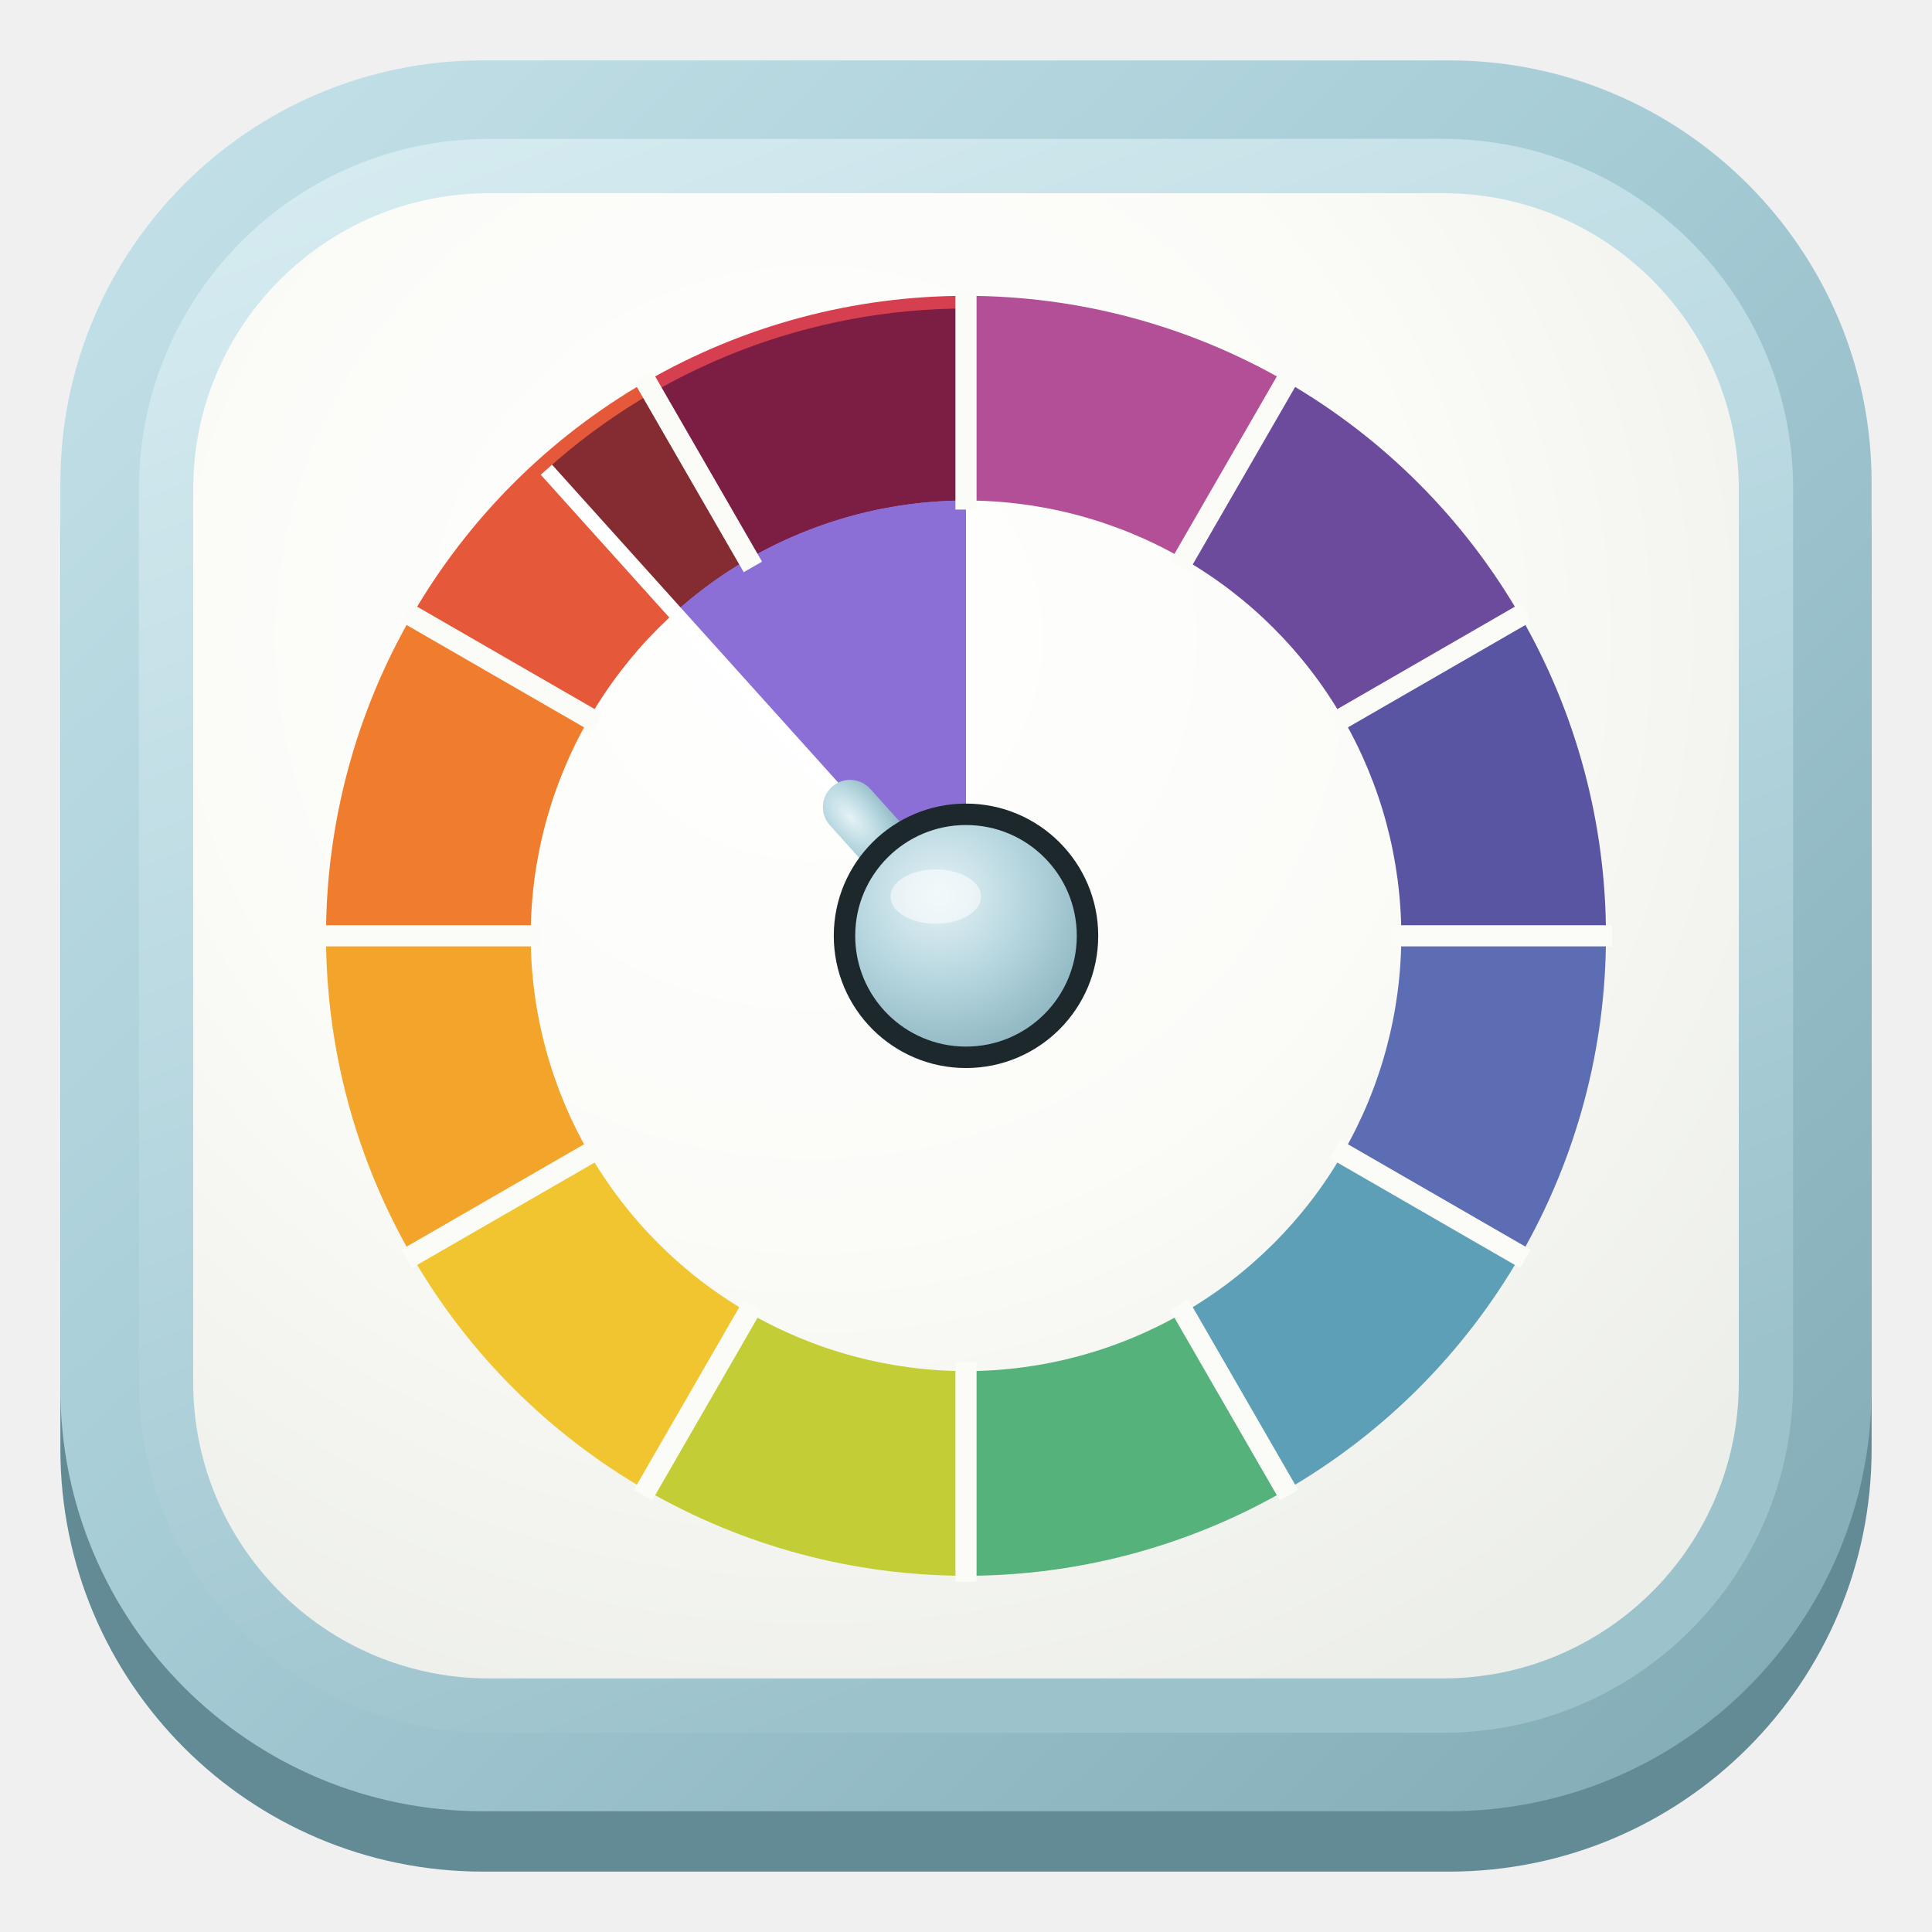
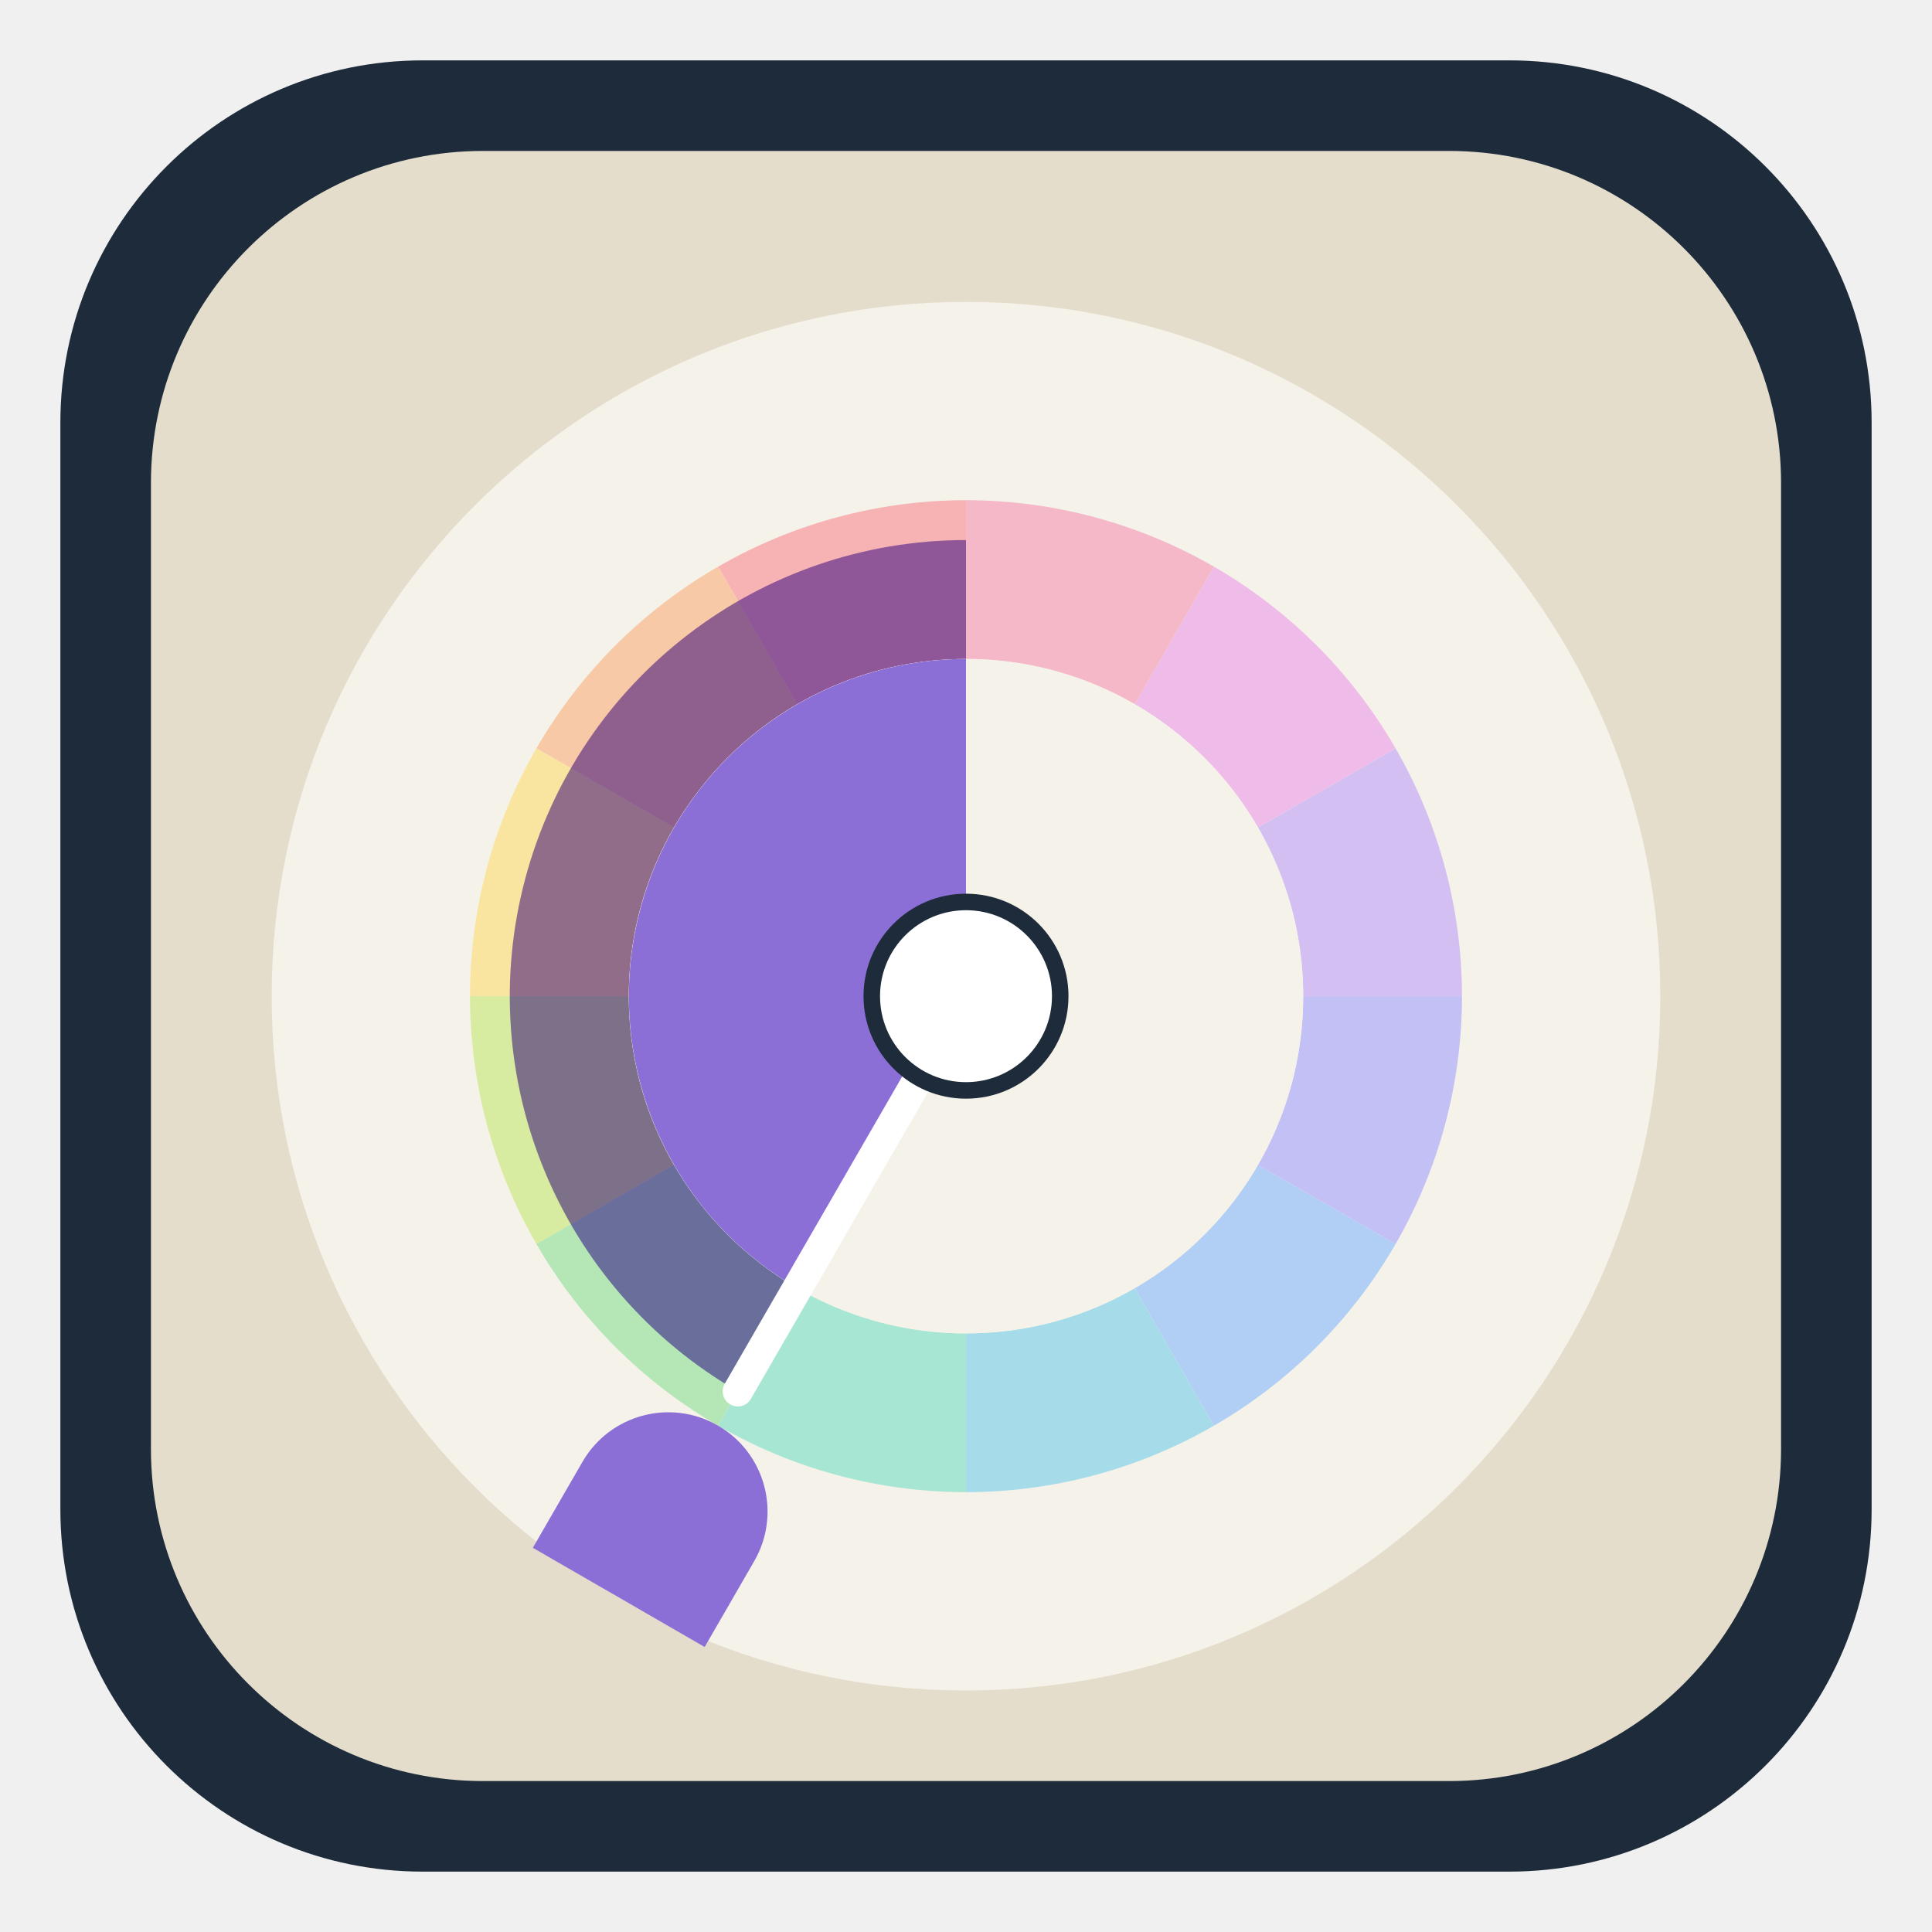
<svg xmlns="http://www.w3.org/2000/svg" viewBox="0 0 64 64">
-   <defs>
-     <linearGradient id="bumper" x1="0" y1="0" x2="1" y2="1">
-       <stop offset="0" stop-color="#c6e2e9" />
-       <stop offset=".45" stop-color="#a6ccd6" />
-       <stop offset="1" stop-color="#7fa9b4" />
-     </linearGradient>
-     <linearGradient id="bezel" x1="0" y1="0" x2=".4" y2="1">
-       <stop offset="0" stop-color="#d8edf2" />
-       <stop offset=".6" stop-color="#b4d5de" />
-       <stop offset="1" stop-color="#9cc2cc" />
-     </linearGradient>
-     <radialGradient id="face" cx=".4" cy=".3" r=".8">
-       <stop offset="0" stop-color="#ffffff" />
-       <stop offset=".5" stop-color="#fbfbf8" />
-       <stop offset="1" stop-color="#eceee9" />
-     </radialGradient>
-     <radialGradient id="knob" cx=".38" cy=".32" r=".75">
-       <stop offset="0" stop-color="#e4f2f6" />
-       <stop offset=".55" stop-color="#b3d4dd" />
-       <stop offset="1" stop-color="#8db5c0" />
-     </radialGradient>
-   </defs>
-   <rect x="2" y="4" width="60" height="58" rx="14" fill="#628b96" />
-   <rect x="2" y="2" width="60" height="58" rx="14" fill="url(#bumper)" />
-   <rect x="4.6" y="4.6" width="54.8" height="52.8" rx="11.6" fill="url(#bezel)" />
-   <rect x="6.4" y="6.4" width="51.2" height="49.2" rx="9.8" fill="url(#face)" />
-   <path fill="#d63f4f" d="M32.00 9.80A21.20 21.20 0 0 0 21.40 12.64L24.79 18.52A14.42 14.42 0 0 1 32.00 16.58Z" />
-   <path fill="#e5593a" d="M21.40 12.64A21.20 21.20 0 0 0 13.64 20.40L19.52 23.79A14.42 14.42 0 0 1 24.79 18.52Z" />
-   <path fill="#ef7d2d" d="M13.64 20.40A21.20 21.20 0 0 0 10.80 31.00L17.58 31.00A14.42 14.42 0 0 1 19.52 23.79Z" />
-   <path fill="#f3a52b" d="M10.80 31.00A21.20 21.20 0 0 0 13.64 41.60L19.52 38.21A14.42 14.42 0 0 1 17.58 31.00Z" />
-   <path fill="#f0c52f" d="M13.64 41.60A21.20 21.20 0 0 0 21.40 49.36L24.79 43.48A14.42 14.42 0 0 1 19.52 38.21Z" />
-   <path fill="#c3cd36" d="M21.40 49.36A21.20 21.20 0 0 0 32.00 52.20L32.00 45.42A14.42 14.42 0 0 1 24.79 43.48Z" />
-   <path fill="#56b27b" d="M32.00 52.20A21.20 21.20 0 0 0 42.60 49.36L39.21 43.48A14.42 14.42 0 0 1 32.00 45.42Z" />
-   <path fill="#5d9fb6" d="M42.60 49.36A21.20 21.20 0 0 0 50.36 41.60L44.48 38.21A14.42 14.42 0 0 1 39.21 43.48Z" />
-   <path fill="#5d6db3" d="M50.36 41.60A21.20 21.20 0 0 0 53.20 31.00L46.42 31.00A14.42 14.42 0 0 1 44.48 38.21Z" />
-   <path fill="#5a55a3" d="M53.20 31.00A21.20 21.20 0 0 0 50.36 20.40L44.48 23.79A14.42 14.42 0 0 1 46.42 31.00Z" />
-   <path fill="#6c4b9c" d="M50.36 20.40A21.20 21.20 0 0 0 42.60 12.64L39.21 18.52A14.42 14.42 0 0 1 44.48 23.79Z" />
-   <path fill="#b24f97" d="M42.60 12.64A21.20 21.20 0 0 0 32.00 9.80L32.00 16.58A14.42 14.42 0 0 1 39.21 18.52Z" />
-   <path d="M32.0 31.0L32.0 10.22A20.78 20.78 0 0 0 18.10 15.56Z" fill="#8b6fd6" opacity=".92" style="mix-blend-mode:multiply" />
-   <path d="M32.0 31.0L32.0 16.58A14.42 14.42 0 0 0 22.35 20.29Z" fill="#8b6fd6" />
-   <g stroke="#fbfbf8" stroke-width=".7">
-     <line x1="32.00" y1="16.88" x2="32.00" y2="9.60" />
-     <line x1="24.94" y1="18.78" x2="21.30" y2="12.47" />
-     <line x1="19.78" y1="23.94" x2="13.47" y2="20.30" />
-     <line x1="17.88" y1="31.00" x2="10.60" y2="31.00" />
-     <line x1="19.78" y1="38.06" x2="13.47" y2="41.70" />
-     <line x1="24.94" y1="43.22" x2="21.30" y2="49.53" />
-     <line x1="32.00" y1="45.12" x2="32.00" y2="52.40" />
-     <line x1="39.06" y1="43.22" x2="42.70" y2="49.53" />
-     <line x1="44.22" y1="38.06" x2="50.53" y2="41.70" />
-     <line x1="46.12" y1="31.00" x2="53.40" y2="31.00" />
-     <line x1="44.22" y1="23.94" x2="50.53" y2="20.30" />
-     <line x1="39.06" y1="18.78" x2="42.70" y2="12.47" />
+   <rect x="2" y="2" width="60" height="60" rx="12" fill="#1d2b3a" />
+   <rect x="5" y="5" width="54" height="54" rx="11" fill="#e4ddcc" />
+   <circle cx="32" cy="33" r="23" fill="#f5f2ea" />
+   <path fill="#f7b3b3" d="M32.00 16.57 A16.429 16.429 0 0 0 23.79 18.77 L26.41 23.33 A11.171 11.171 0 0 1 32.00 21.83 Z" />
+   <path fill="#f8c9a6" d="M23.79 18.77 A16.429 16.429 0 0 0 17.77 24.79 L22.33 27.41 A11.171 11.171 0 0 1 26.41 23.33 Z" />
+   <path fill="#f9e4a0" d="M17.77 24.79 A16.429 16.429 0 0 0 15.57 33.00 L20.83 33.00 A11.171 11.171 0 0 1 22.33 27.41 Z" />
+   <path fill="#d7eca0" d="M15.57 33.00 A16.429 16.429 0 0 0 17.77 41.21 L22.33 38.59 A11.171 11.171 0 0 1 20.83 33.00 Z" />
+   <path fill="#b5e6b5" d="M17.77 41.21 A16.429 16.429 0 0 0 23.79 47.23 L26.41 42.67 A11.171 11.171 0 0 1 22.33 38.59 Z" />
+   <path fill="#a8e6d4" d="M23.79 47.23 A16.429 16.429 0 0 0 32.00 49.43 L32.00 44.17 A11.171 11.171 0 0 1 26.41 42.67 Z" />
+   <path fill="#a6dcea" d="M32.00 49.43 A16.429 16.429 0 0 0 40.21 47.23 L37.59 42.67 A11.171 11.171 0 0 1 32.00 44.17 Z" />
+   <path fill="#b1cff5" d="M40.21 47.23 A16.429 16.429 0 0 0 46.23 41.21 L41.67 38.59 A11.171 11.171 0 0 1 37.59 42.67 Z" />
+   <path fill="#c3c0f5" d="M46.23 41.21 A16.429 16.429 0 0 0 48.43 33.00 L43.17 33.00 A11.171 11.171 0 0 1 41.67 38.59 Z" />
+   <path fill="#d4bff2" d="M48.43 33.00 A16.429 16.429 0 0 0 46.23 24.79 L41.67 27.41 A11.171 11.171 0 0 1 43.17 33.00 Z" />
+   <path fill="#efbbe8" d="M46.23 24.79 A16.429 16.429 0 0 0 40.21 18.77 L37.59 23.33 A11.171 11.171 0 0 1 41.67 27.41 Z" />
+   <path fill="#f5b8c8" d="M40.21 18.77 A16.429 16.429 0 0 0 32.00 16.57 L32.00 21.83 A11.171 11.171 0 0 1 37.59 23.33 Z" />
+   <path fill="#8b6fd6" opacity="0.92" style="mix-blend-mode:multiply" d="M32.00 17.89 A15.114 15.114 0 0 0 24.44 46.09 L26.41 42.67 A11.171 11.171 0 0 1 32.00 21.83 Z" />
+   <circle cx="32" cy="33" r="11.171" fill="#f5f2ea" />
+   <path fill="#8b6fd6" d="M32 33 L32.00 21.83 A11.171 11.171 0 0 0 26.41 42.67 Z" />
+   <g transform="translate(22.14 50.07) rotate(-150)">
+     <path fill="#8b6fd6" d="M-3.286 -3.286 L3.286 -3.286 L3.286 0 A3.286 3.286 0 0 1 -3.286 0 Z" />
  </g>
-   <line x1="32.0" y1="31.0" x2="18.10" y2="15.56" stroke="#fff" stroke-width=".5" />
-   <g transform="translate(32.0 31.0) rotate(-42)">
-     <rect x="-.9" y="-6.64" width="1.8" height="3.67" rx=".9" fill="url(#knob)" />
-   </g>
-   <circle cx="32.0" cy="31.0" r="4.38" fill="#1d282d" />
-   <circle cx="32.0" cy="31.0" r="3.67" fill="url(#knob)" />
-   <ellipse cx="31.00" cy="29.70" rx="1.5" ry=".9" fill="#fff" opacity=".55" />
+   <line x1="32" y1="33" x2="24.44" y2="46.09" stroke="#ffffff" stroke-width="1" stroke-linecap="round" />
+   <circle cx="32" cy="33" r="3.395" fill="#1d2b3a" />
+   <circle cx="32" cy="33" r="2.848" fill="#ffffff" />
</svg>
